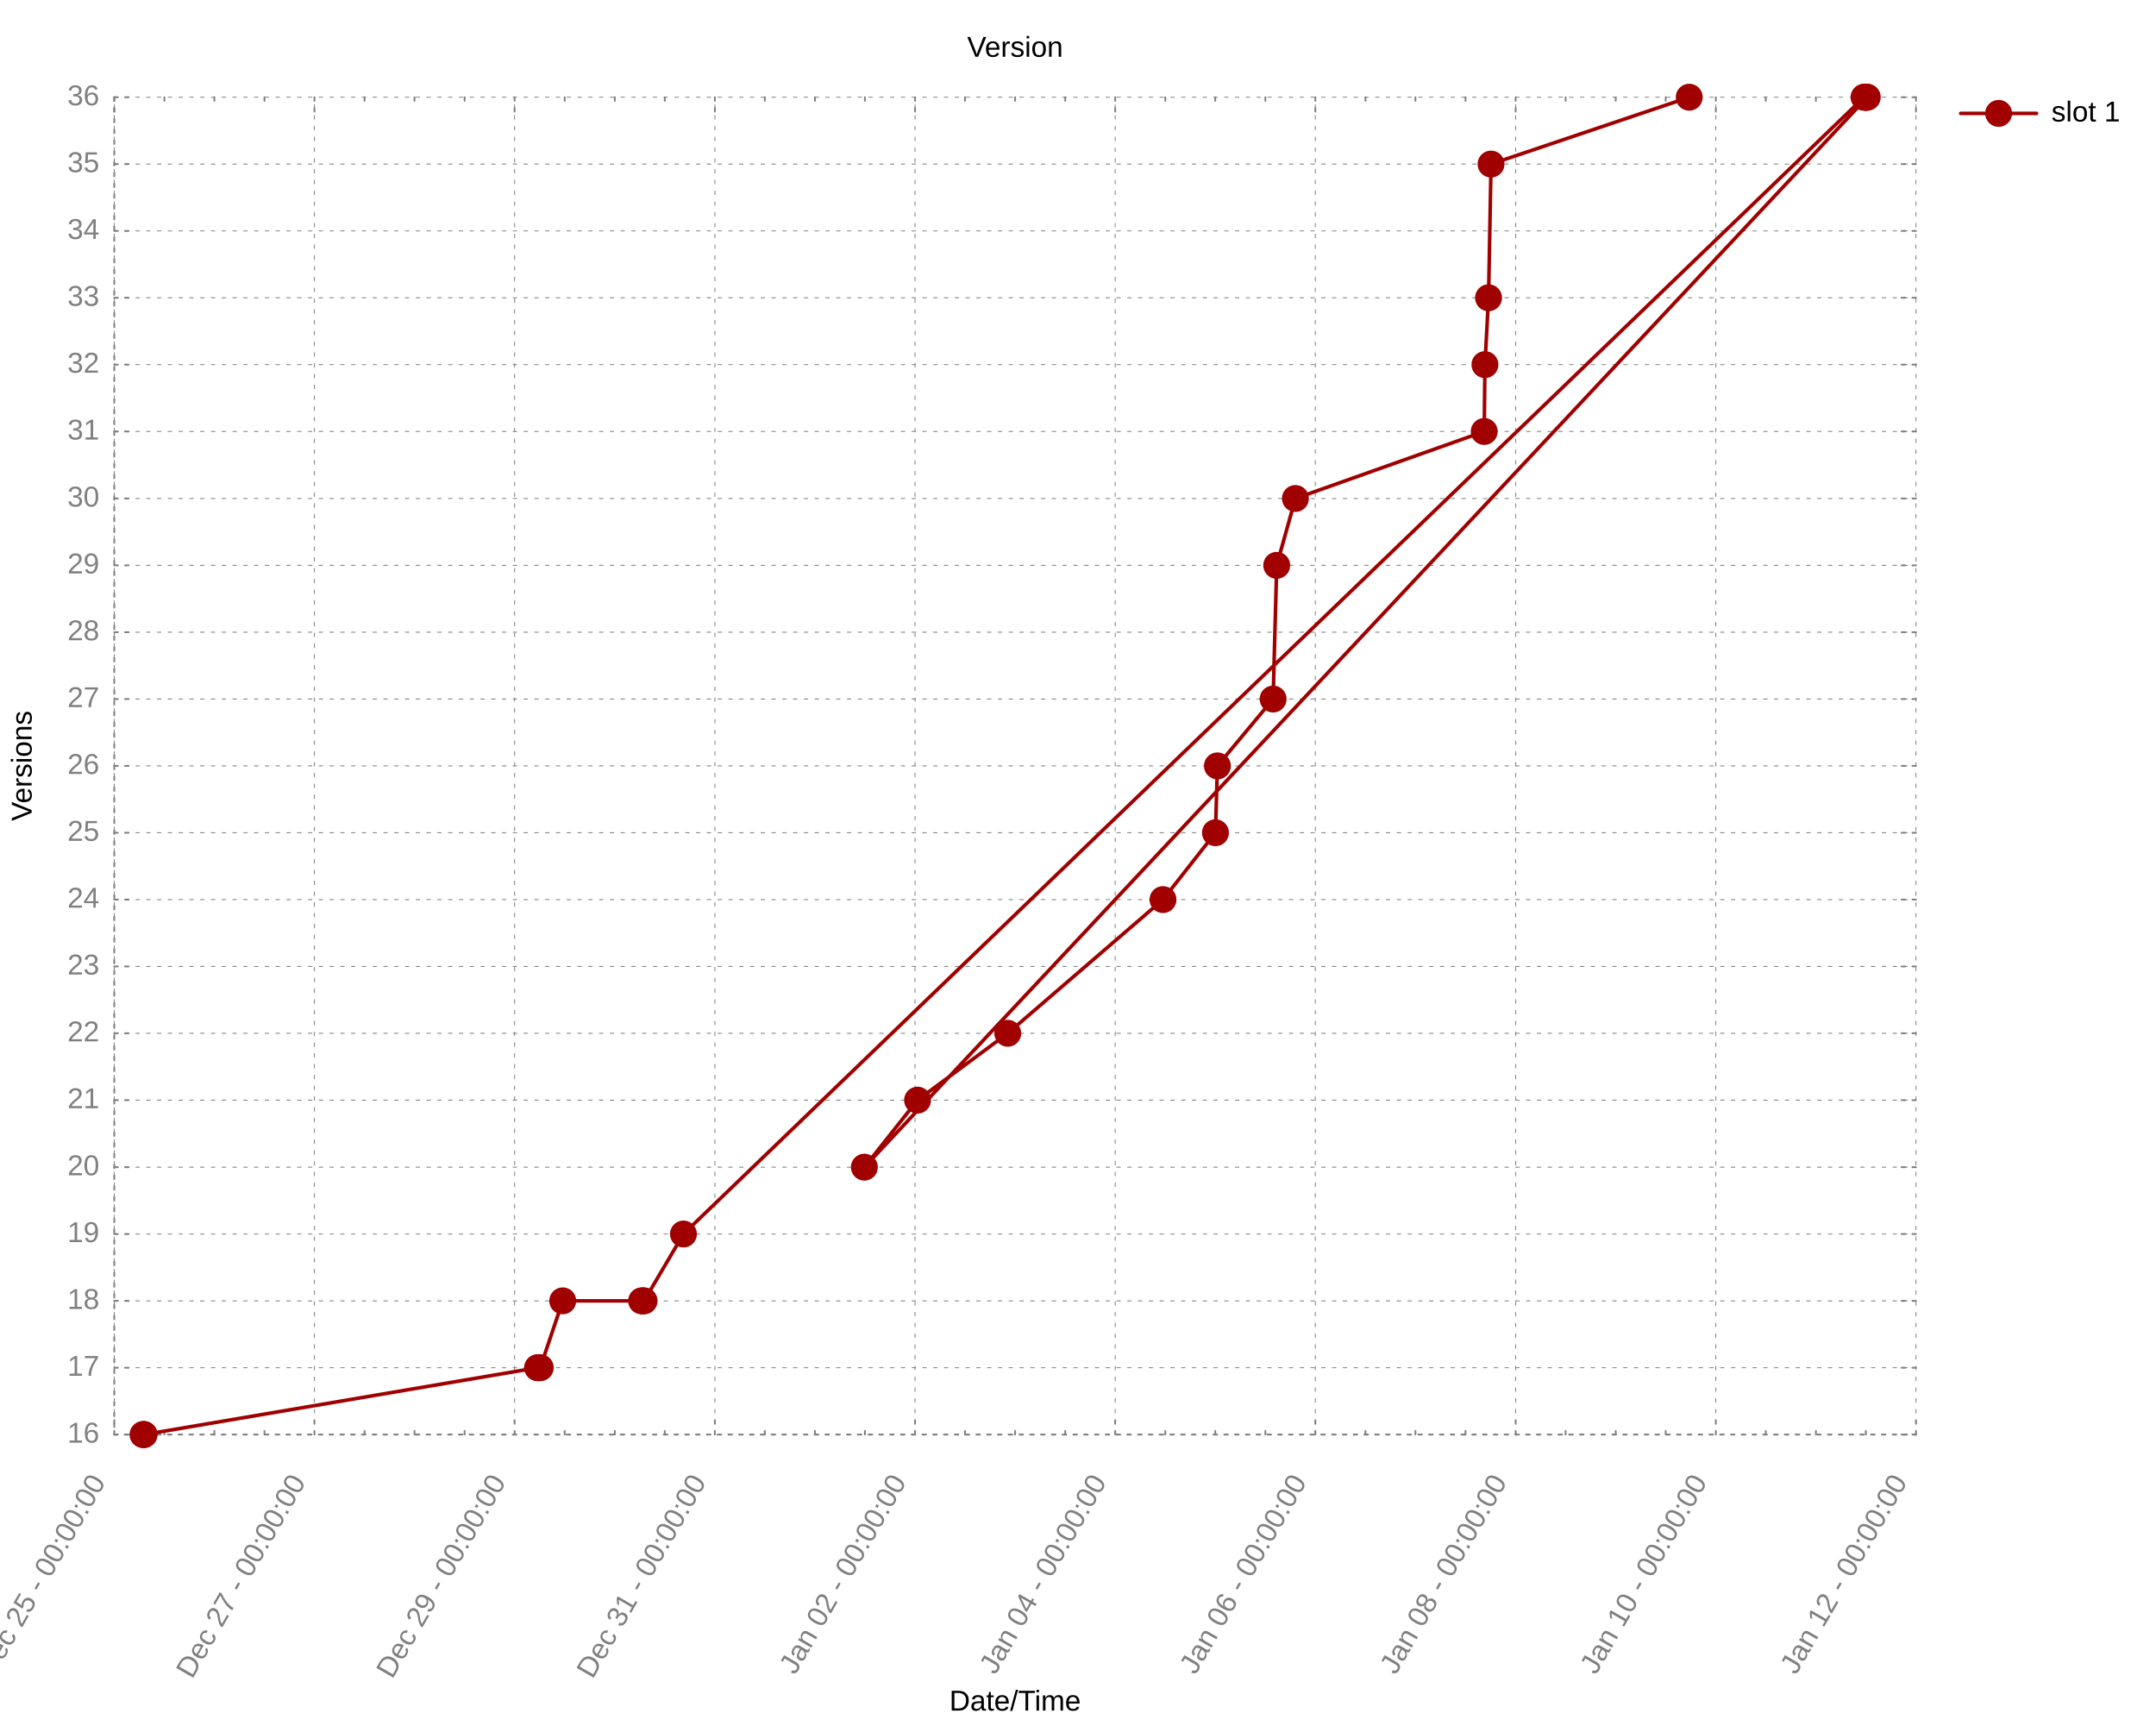
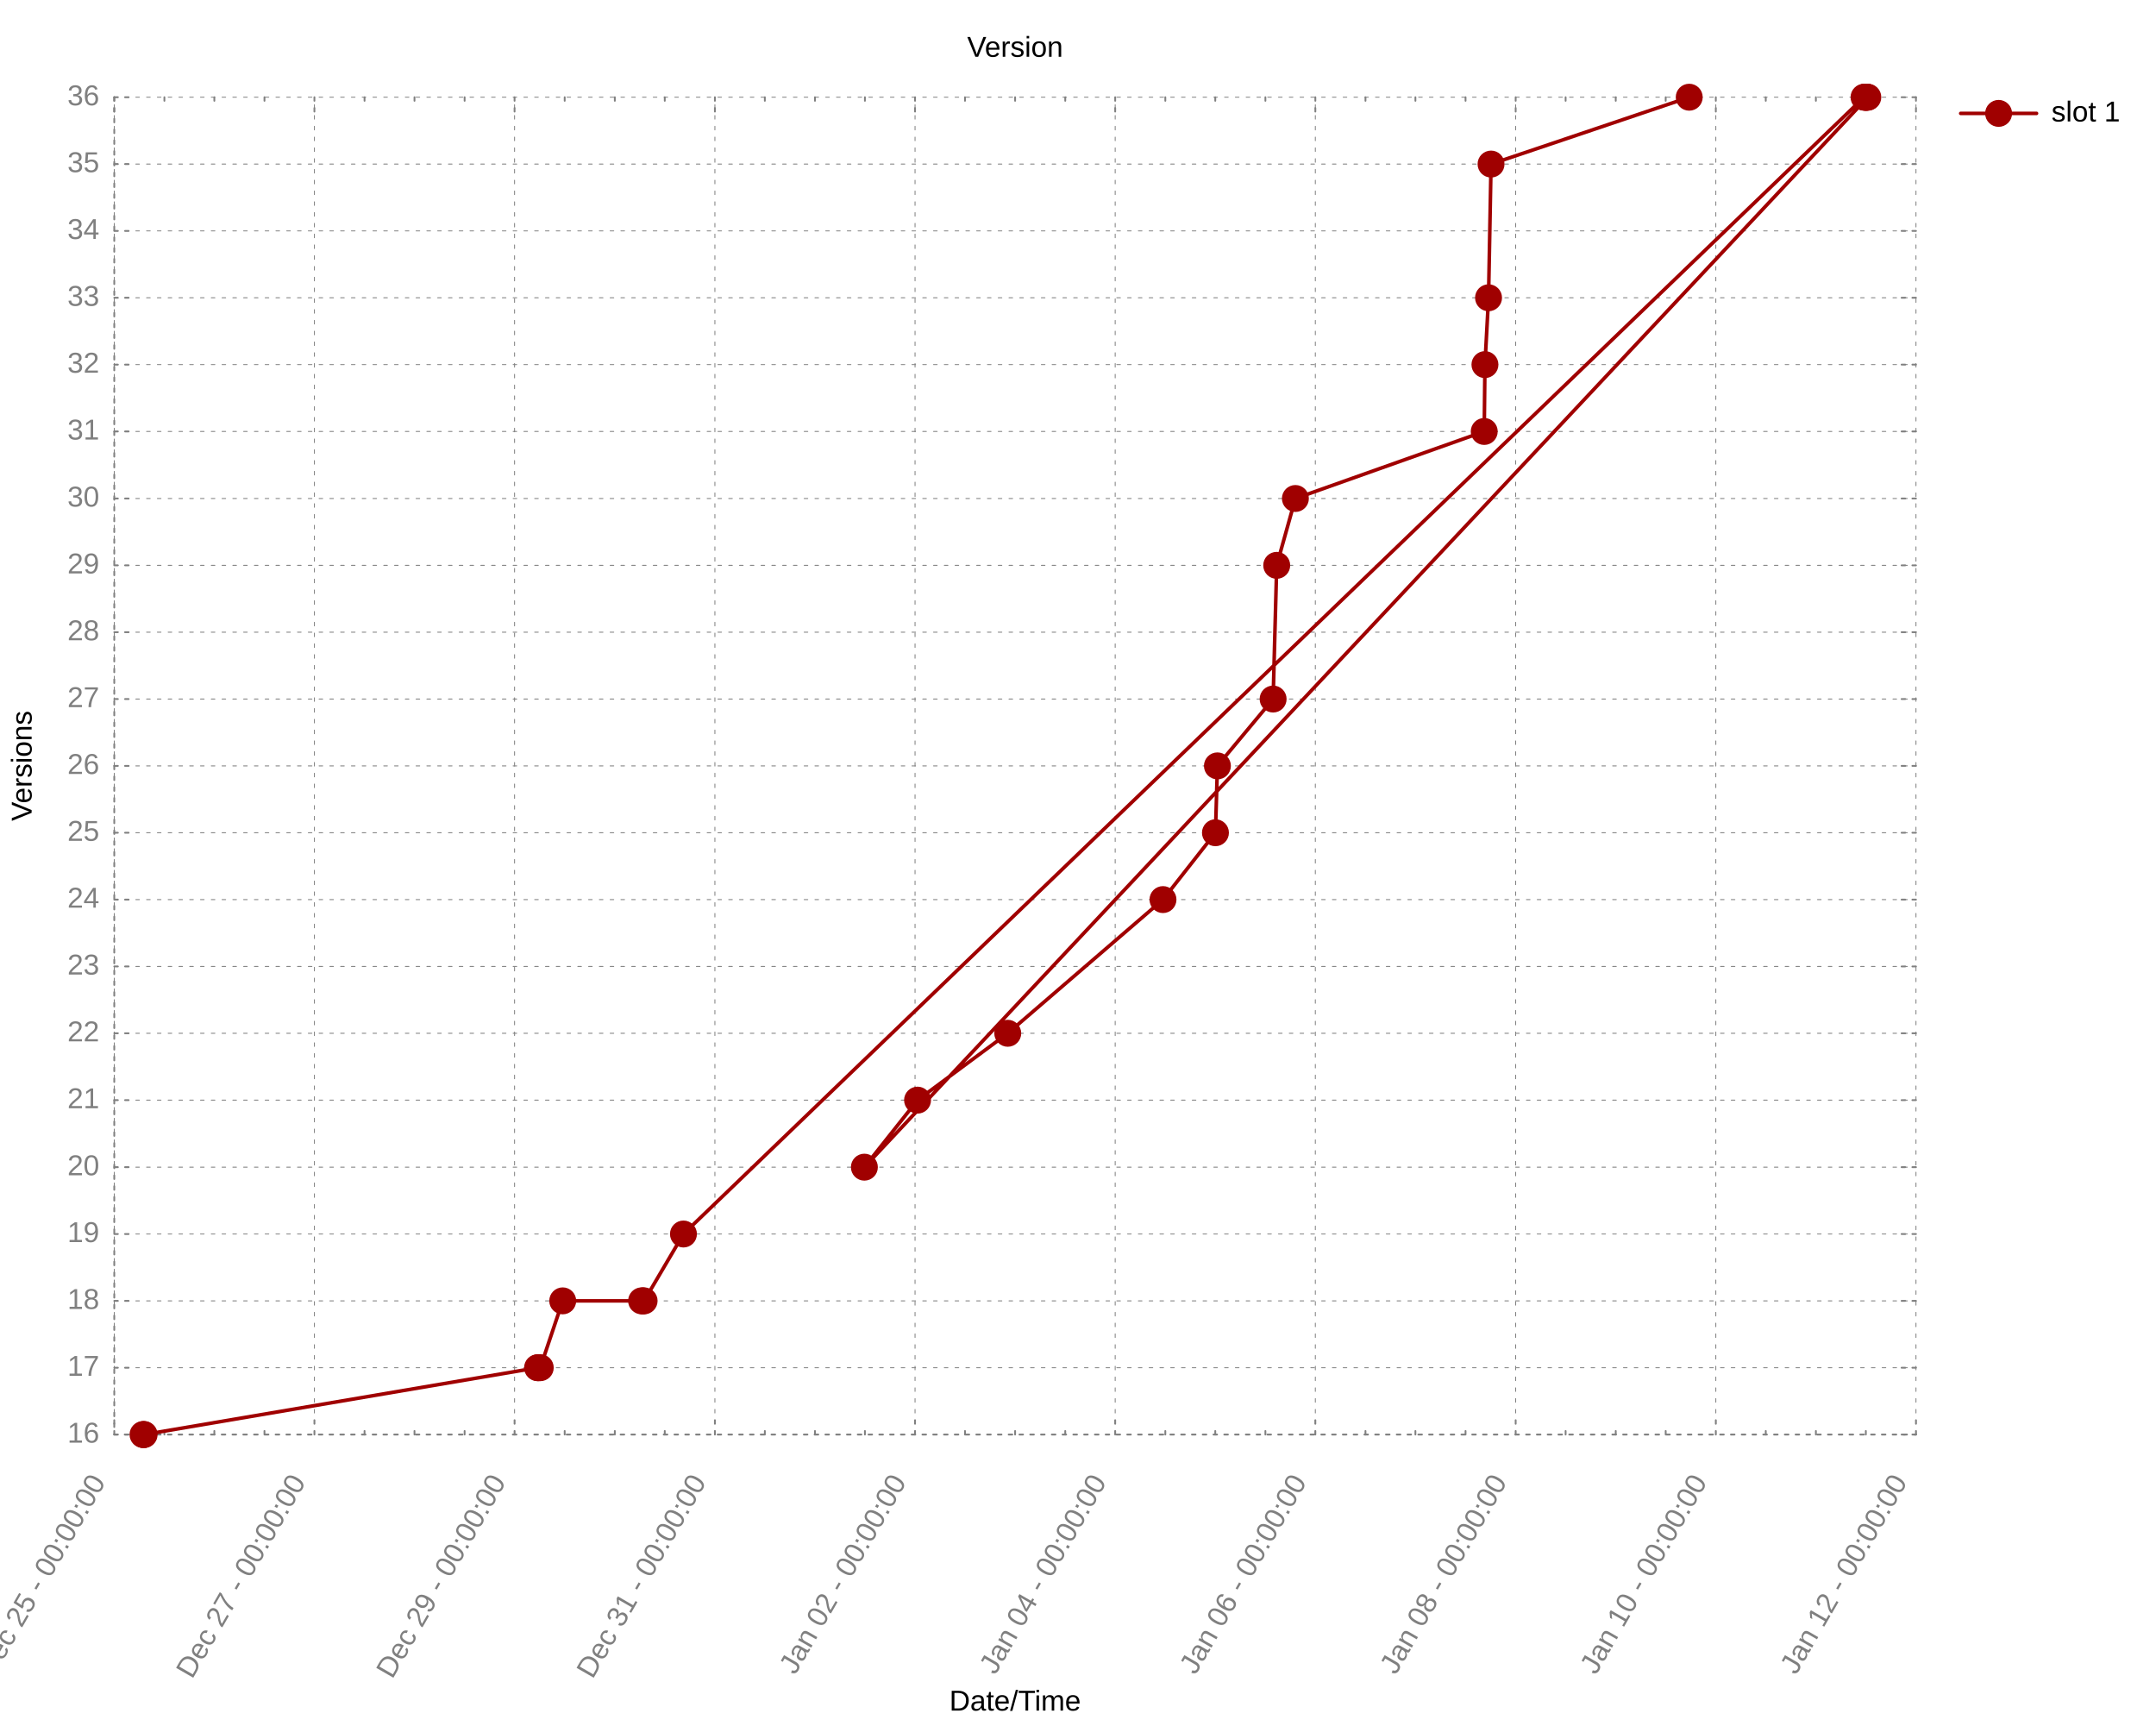
<svg xmlns="http://www.w3.org/2000/svg" xmlns:xlink="http://www.w3.org/1999/xlink" width="1200" height="960" viewBox="0 0 1200 960">
  <g id="gnuplot_canvas">
    <rect x="0" y="0" width="1200" height="960" fill="none" />
    <defs>
      <circle id="gpDot" r="0.5" stroke-width="0.5" />
      <path id="gpPt0" stroke-width="0.222" stroke="currentColor" d="M-1,0 h2 M0,-1 v2" />
      <path id="gpPt1" stroke-width="0.222" stroke="currentColor" d="M-1,-1 L1,1 M1,-1 L-1,1" />
      <path id="gpPt2" stroke-width="0.222" stroke="currentColor" d="M-1,0 L1,0 M0,-1 L0,1 M-1,-1 L1,1 M-1,1 L1,-1" />
      <rect id="gpPt3" stroke-width="0.222" stroke="currentColor" x="-1" y="-1" width="2" height="2" />
      <rect id="gpPt4" stroke-width="0.222" stroke="currentColor" fill="currentColor" x="-1" y="-1" width="2" height="2" />
      <circle id="gpPt5" stroke-width="0.222" stroke="currentColor" cx="0" cy="0" r="1" />
      <use xlink:href="#gpPt5" id="gpPt6" fill="currentColor" stroke="none" />
      <path id="gpPt7" stroke-width="0.222" stroke="currentColor" d="M0,-1.33 L-1.33,0.67 L1.33,0.67 z" />
      <use xlink:href="#gpPt7" id="gpPt8" fill="currentColor" stroke="none" />
      <use xlink:href="#gpPt7" id="gpPt9" stroke="currentColor" transform="rotate(180)" />
      <use xlink:href="#gpPt9" id="gpPt10" fill="currentColor" stroke="none" />
      <use xlink:href="#gpPt3" id="gpPt11" stroke="currentColor" transform="rotate(45)" />
      <use xlink:href="#gpPt11" id="gpPt12" fill="currentColor" stroke="none" />
    </defs>
    <g style="fill:none; color:white; stroke:currentColor; stroke-width:1.00; stroke-linecap:round; stroke-linejoin:round">
</g>
    <g style="fill:none; color:gray; stroke:currentColor; stroke-width:1.00; stroke-linecap:round; stroke-linejoin:round">
</g>
    <g style="fill:none; color:gray; stroke:rgb(128, 128, 128); stroke-width:0.50; stroke-linecap:round; stroke-linejoin:round">
      <path stroke="rgb(128, 128, 128)" stroke-dasharray=" 2,4" class="gridline" d="M63.6,798.3 L1066.4,798.3  h0.01" />
    </g>
    <g style="fill:none; color:gray; stroke:rgb(128, 128, 128); stroke-width:1.00; stroke-linecap:round; stroke-linejoin:round">
      <path stroke="rgb(128, 128, 128)" stroke-dasharray=" 2,4" d="M63.6,798.3 L72.6,798.3 M1066.4,798.3 L1057.4,798.3  h0.01" />
      <g transform="translate(55.3,802.8)" style="stroke:none; fill:rgb(128,128,128); font-family:Arial; font-size:12.00pt; text-anchor:end">
        <text> 16</text>
      </g>
    </g>
    <g style="fill:none; color:gray; stroke:rgb(128, 128, 128); stroke-width:0.50; stroke-linecap:round; stroke-linejoin:round">
      <path stroke="rgb(128, 128, 128)" stroke-dasharray=" 2,4" class="gridline" d="M63.6,761.1 L1066.4,761.1  h0.01" />
    </g>
    <g style="fill:none; color:gray; stroke:rgb(128, 128, 128); stroke-width:1.00; stroke-linecap:round; stroke-linejoin:round">
      <path stroke="rgb(128, 128, 128)" stroke-dasharray=" 2,4" d="M63.6,761.1 L72.6,761.1 M1066.4,761.1 L1057.4,761.1  h0.01" />
      <g transform="translate(55.3,765.6)" style="stroke:none; fill:rgb(128,128,128); font-family:Arial; font-size:12.00pt; text-anchor:end">
        <text> 17</text>
      </g>
    </g>
    <g style="fill:none; color:gray; stroke:rgb(128, 128, 128); stroke-width:0.50; stroke-linecap:round; stroke-linejoin:round">
      <path stroke="rgb(128, 128, 128)" stroke-dasharray=" 2,4" class="gridline" d="M63.6,723.9 L1066.4,723.9  h0.01" />
    </g>
    <g style="fill:none; color:gray; stroke:rgb(128, 128, 128); stroke-width:1.00; stroke-linecap:round; stroke-linejoin:round">
      <path stroke="rgb(128, 128, 128)" stroke-dasharray=" 2,4" d="M63.6,723.9 L72.6,723.9 M1066.4,723.9 L1057.4,723.9  h0.01" />
      <g transform="translate(55.3,728.4)" style="stroke:none; fill:rgb(128,128,128); font-family:Arial; font-size:12.00pt; text-anchor:end">
        <text> 18</text>
      </g>
    </g>
    <g style="fill:none; color:gray; stroke:rgb(128, 128, 128); stroke-width:0.50; stroke-linecap:round; stroke-linejoin:round">
      <path stroke="rgb(128, 128, 128)" stroke-dasharray=" 2,4" class="gridline" d="M63.6,686.7 L1066.4,686.7  h0.01" />
    </g>
    <g style="fill:none; color:gray; stroke:rgb(128, 128, 128); stroke-width:1.00; stroke-linecap:round; stroke-linejoin:round">
      <path stroke="rgb(128, 128, 128)" stroke-dasharray=" 2,4" d="M63.6,686.7 L72.6,686.7 M1066.4,686.7 L1057.4,686.7  h0.01" />
      <g transform="translate(55.3,691.2)" style="stroke:none; fill:rgb(128,128,128); font-family:Arial; font-size:12.00pt; text-anchor:end">
        <text> 19</text>
      </g>
    </g>
    <g style="fill:none; color:gray; stroke:rgb(128, 128, 128); stroke-width:0.50; stroke-linecap:round; stroke-linejoin:round">
      <path stroke="rgb(128, 128, 128)" stroke-dasharray=" 2,4" class="gridline" d="M63.6,649.5 L1066.4,649.5  h0.01" />
    </g>
    <g style="fill:none; color:gray; stroke:rgb(128, 128, 128); stroke-width:1.00; stroke-linecap:round; stroke-linejoin:round">
      <path stroke="rgb(128, 128, 128)" stroke-dasharray=" 2,4" d="M63.6,649.5 L72.6,649.5 M1066.4,649.5 L1057.4,649.5  h0.01" />
      <g transform="translate(55.3,654.0)" style="stroke:none; fill:rgb(128,128,128); font-family:Arial; font-size:12.00pt; text-anchor:end">
        <text> 20</text>
      </g>
    </g>
    <g style="fill:none; color:gray; stroke:rgb(128, 128, 128); stroke-width:0.50; stroke-linecap:round; stroke-linejoin:round">
      <path stroke="rgb(128, 128, 128)" stroke-dasharray=" 2,4" class="gridline" d="M63.6,612.2 L1066.4,612.2  h0.01" />
    </g>
    <g style="fill:none; color:gray; stroke:rgb(128, 128, 128); stroke-width:1.00; stroke-linecap:round; stroke-linejoin:round">
      <path stroke="rgb(128, 128, 128)" stroke-dasharray=" 2,4" d="M63.6,612.2 L72.6,612.2 M1066.4,612.2 L1057.4,612.2  h0.01" />
      <g transform="translate(55.3,616.7)" style="stroke:none; fill:rgb(128,128,128); font-family:Arial; font-size:12.00pt; text-anchor:end">
        <text> 21</text>
      </g>
    </g>
    <g style="fill:none; color:gray; stroke:rgb(128, 128, 128); stroke-width:0.50; stroke-linecap:round; stroke-linejoin:round">
      <path stroke="rgb(128, 128, 128)" stroke-dasharray=" 2,4" class="gridline" d="M63.6,575.0 L1066.4,575.0  h0.01" />
    </g>
    <g style="fill:none; color:gray; stroke:rgb(128, 128, 128); stroke-width:1.00; stroke-linecap:round; stroke-linejoin:round">
      <path stroke="rgb(128, 128, 128)" stroke-dasharray=" 2,4" d="M63.6,575.0 L72.6,575.0 M1066.4,575.0 L1057.4,575.0  h0.01" />
      <g transform="translate(55.3,579.5)" style="stroke:none; fill:rgb(128,128,128); font-family:Arial; font-size:12.00pt; text-anchor:end">
        <text> 22</text>
      </g>
    </g>
    <g style="fill:none; color:gray; stroke:rgb(128, 128, 128); stroke-width:0.50; stroke-linecap:round; stroke-linejoin:round">
      <path stroke="rgb(128, 128, 128)" stroke-dasharray=" 2,4" class="gridline" d="M63.6,537.8 L1066.4,537.8  h0.01" />
    </g>
    <g style="fill:none; color:gray; stroke:rgb(128, 128, 128); stroke-width:1.00; stroke-linecap:round; stroke-linejoin:round">
      <path stroke="rgb(128, 128, 128)" stroke-dasharray=" 2,4" d="M63.6,537.8 L72.6,537.8 M1066.4,537.8 L1057.4,537.8  h0.01" />
      <g transform="translate(55.3,542.3)" style="stroke:none; fill:rgb(128,128,128); font-family:Arial; font-size:12.00pt; text-anchor:end">
        <text> 23</text>
      </g>
    </g>
    <g style="fill:none; color:gray; stroke:rgb(128, 128, 128); stroke-width:0.50; stroke-linecap:round; stroke-linejoin:round">
      <path stroke="rgb(128, 128, 128)" stroke-dasharray=" 2,4" class="gridline" d="M63.6,500.6 L1066.4,500.6  h0.01" />
    </g>
    <g style="fill:none; color:gray; stroke:rgb(128, 128, 128); stroke-width:1.00; stroke-linecap:round; stroke-linejoin:round">
      <path stroke="rgb(128, 128, 128)" stroke-dasharray=" 2,4" d="M63.6,500.6 L72.6,500.6 M1066.4,500.6 L1057.4,500.6  h0.01" />
      <g transform="translate(55.3,505.1)" style="stroke:none; fill:rgb(128,128,128); font-family:Arial; font-size:12.00pt; text-anchor:end">
        <text> 24</text>
      </g>
    </g>
    <g style="fill:none; color:gray; stroke:rgb(128, 128, 128); stroke-width:0.50; stroke-linecap:round; stroke-linejoin:round">
      <path stroke="rgb(128, 128, 128)" stroke-dasharray=" 2,4" class="gridline" d="M63.6,463.4 L1066.4,463.4  h0.01" />
    </g>
    <g style="fill:none; color:gray; stroke:rgb(128, 128, 128); stroke-width:1.00; stroke-linecap:round; stroke-linejoin:round">
      <path stroke="rgb(128, 128, 128)" stroke-dasharray=" 2,4" d="M63.6,463.4 L72.6,463.4 M1066.4,463.4 L1057.4,463.4  h0.01" />
      <g transform="translate(55.3,467.9)" style="stroke:none; fill:rgb(128,128,128); font-family:Arial; font-size:12.00pt; text-anchor:end">
        <text> 25</text>
      </g>
    </g>
    <g style="fill:none; color:gray; stroke:rgb(128, 128, 128); stroke-width:0.50; stroke-linecap:round; stroke-linejoin:round">
      <path stroke="rgb(128, 128, 128)" stroke-dasharray=" 2,4" class="gridline" d="M63.6,426.2 L1066.4,426.2  h0.01" />
    </g>
    <g style="fill:none; color:gray; stroke:rgb(128, 128, 128); stroke-width:1.00; stroke-linecap:round; stroke-linejoin:round">
      <path stroke="rgb(128, 128, 128)" stroke-dasharray=" 2,4" d="M63.6,426.2 L72.6,426.2 M1066.4,426.2 L1057.4,426.2  h0.01" />
      <g transform="translate(55.3,430.7)" style="stroke:none; fill:rgb(128,128,128); font-family:Arial; font-size:12.00pt; text-anchor:end">
        <text> 26</text>
      </g>
    </g>
    <g style="fill:none; color:gray; stroke:rgb(128, 128, 128); stroke-width:0.50; stroke-linecap:round; stroke-linejoin:round">
      <path stroke="rgb(128, 128, 128)" stroke-dasharray=" 2,4" class="gridline" d="M63.6,389.0 L1066.4,389.0  h0.01" />
    </g>
    <g style="fill:none; color:gray; stroke:rgb(128, 128, 128); stroke-width:1.00; stroke-linecap:round; stroke-linejoin:round">
      <path stroke="rgb(128, 128, 128)" stroke-dasharray=" 2,4" d="M63.6,389.0 L72.6,389.0 M1066.4,389.0 L1057.4,389.0  h0.01" />
      <g transform="translate(55.3,393.5)" style="stroke:none; fill:rgb(128,128,128); font-family:Arial; font-size:12.00pt; text-anchor:end">
        <text> 27</text>
      </g>
    </g>
    <g style="fill:none; color:gray; stroke:rgb(128, 128, 128); stroke-width:0.50; stroke-linecap:round; stroke-linejoin:round">
      <path stroke="rgb(128, 128, 128)" stroke-dasharray=" 2,4" class="gridline" d="M63.6,351.8 L1066.4,351.8  h0.01" />
    </g>
    <g style="fill:none; color:gray; stroke:rgb(128, 128, 128); stroke-width:1.00; stroke-linecap:round; stroke-linejoin:round">
      <path stroke="rgb(128, 128, 128)" stroke-dasharray=" 2,4" d="M63.6,351.8 L72.6,351.8 M1066.4,351.8 L1057.4,351.8  h0.01" />
      <g transform="translate(55.3,356.3)" style="stroke:none; fill:rgb(128,128,128); font-family:Arial; font-size:12.00pt; text-anchor:end">
        <text> 28</text>
      </g>
    </g>
    <g style="fill:none; color:gray; stroke:rgb(128, 128, 128); stroke-width:0.50; stroke-linecap:round; stroke-linejoin:round">
      <path stroke="rgb(128, 128, 128)" stroke-dasharray=" 2,4" class="gridline" d="M63.6,314.6 L1066.4,314.6  h0.01" />
    </g>
    <g style="fill:none; color:gray; stroke:rgb(128, 128, 128); stroke-width:1.00; stroke-linecap:round; stroke-linejoin:round">
      <path stroke="rgb(128, 128, 128)" stroke-dasharray=" 2,4" d="M63.6,314.6 L72.6,314.6 M1066.4,314.6 L1057.4,314.6  h0.01" />
      <g transform="translate(55.3,319.1)" style="stroke:none; fill:rgb(128,128,128); font-family:Arial; font-size:12.00pt; text-anchor:end">
        <text> 29</text>
      </g>
    </g>
    <g style="fill:none; color:gray; stroke:rgb(128, 128, 128); stroke-width:0.50; stroke-linecap:round; stroke-linejoin:round">
      <path stroke="rgb(128, 128, 128)" stroke-dasharray=" 2,4" class="gridline" d="M63.6,277.4 L1066.4,277.4  h0.01" />
    </g>
    <g style="fill:none; color:gray; stroke:rgb(128, 128, 128); stroke-width:1.00; stroke-linecap:round; stroke-linejoin:round">
      <path stroke="rgb(128, 128, 128)" stroke-dasharray=" 2,4" d="M63.6,277.4 L72.6,277.4 M1066.4,277.4 L1057.4,277.4  h0.01" />
      <g transform="translate(55.3,281.9)" style="stroke:none; fill:rgb(128,128,128); font-family:Arial; font-size:12.00pt; text-anchor:end">
        <text> 30</text>
      </g>
    </g>
    <g style="fill:none; color:gray; stroke:rgb(128, 128, 128); stroke-width:0.50; stroke-linecap:round; stroke-linejoin:round">
      <path stroke="rgb(128, 128, 128)" stroke-dasharray=" 2,4" class="gridline" d="M63.6,240.1 L1066.4,240.1  h0.01" />
    </g>
    <g style="fill:none; color:gray; stroke:rgb(128, 128, 128); stroke-width:1.00; stroke-linecap:round; stroke-linejoin:round">
      <path stroke="rgb(128, 128, 128)" stroke-dasharray=" 2,4" d="M63.6,240.1 L72.6,240.1 M1066.4,240.1 L1057.4,240.1  h0.01" />
      <g transform="translate(55.3,244.6)" style="stroke:none; fill:rgb(128,128,128); font-family:Arial; font-size:12.00pt; text-anchor:end">
        <text> 31</text>
      </g>
    </g>
    <g style="fill:none; color:gray; stroke:rgb(128, 128, 128); stroke-width:0.50; stroke-linecap:round; stroke-linejoin:round">
      <path stroke="rgb(128, 128, 128)" stroke-dasharray=" 2,4" class="gridline" d="M63.6,202.9 L1066.4,202.9  h0.01" />
    </g>
    <g style="fill:none; color:gray; stroke:rgb(128, 128, 128); stroke-width:1.00; stroke-linecap:round; stroke-linejoin:round">
      <path stroke="rgb(128, 128, 128)" stroke-dasharray=" 2,4" d="M63.6,202.9 L72.6,202.9 M1066.4,202.9 L1057.4,202.9  h0.01" />
      <g transform="translate(55.3,207.4)" style="stroke:none; fill:rgb(128,128,128); font-family:Arial; font-size:12.00pt; text-anchor:end">
        <text> 32</text>
      </g>
    </g>
    <g style="fill:none; color:gray; stroke:rgb(128, 128, 128); stroke-width:0.50; stroke-linecap:round; stroke-linejoin:round">
      <path stroke="rgb(128, 128, 128)" stroke-dasharray=" 2,4" class="gridline" d="M63.6,165.7 L1066.4,165.7  h0.01" />
    </g>
    <g style="fill:none; color:gray; stroke:rgb(128, 128, 128); stroke-width:1.00; stroke-linecap:round; stroke-linejoin:round">
      <path stroke="rgb(128, 128, 128)" stroke-dasharray=" 2,4" d="M63.6,165.7 L72.6,165.7 M1066.4,165.7 L1057.4,165.7  h0.01" />
      <g transform="translate(55.3,170.2)" style="stroke:none; fill:rgb(128,128,128); font-family:Arial; font-size:12.00pt; text-anchor:end">
        <text> 33</text>
      </g>
    </g>
    <g style="fill:none; color:gray; stroke:rgb(128, 128, 128); stroke-width:0.50; stroke-linecap:round; stroke-linejoin:round">
      <path stroke="rgb(128, 128, 128)" stroke-dasharray=" 2,4" class="gridline" d="M63.6,128.5 L1066.4,128.5  h0.01" />
    </g>
    <g style="fill:none; color:gray; stroke:rgb(128, 128, 128); stroke-width:1.00; stroke-linecap:round; stroke-linejoin:round">
      <path stroke="rgb(128, 128, 128)" stroke-dasharray=" 2,4" d="M63.6,128.5 L72.6,128.5 M1066.4,128.5 L1057.4,128.5  h0.01" />
      <g transform="translate(55.3,133.0)" style="stroke:none; fill:rgb(128,128,128); font-family:Arial; font-size:12.00pt; text-anchor:end">
        <text> 34</text>
      </g>
    </g>
    <g style="fill:none; color:gray; stroke:rgb(128, 128, 128); stroke-width:0.50; stroke-linecap:round; stroke-linejoin:round">
      <path stroke="rgb(128, 128, 128)" stroke-dasharray=" 2,4" class="gridline" d="M63.6,91.3 L1066.4,91.3  h0.01" />
    </g>
    <g style="fill:none; color:gray; stroke:rgb(128, 128, 128); stroke-width:1.00; stroke-linecap:round; stroke-linejoin:round">
      <path stroke="rgb(128, 128, 128)" stroke-dasharray=" 2,4" d="M63.6,91.3 L72.6,91.3 M1066.4,91.3 L1057.4,91.3  h0.01" />
      <g transform="translate(55.3,95.8)" style="stroke:none; fill:rgb(128,128,128); font-family:Arial; font-size:12.00pt; text-anchor:end">
        <text> 35</text>
      </g>
    </g>
    <g style="fill:none; color:gray; stroke:rgb(128, 128, 128); stroke-width:0.50; stroke-linecap:round; stroke-linejoin:round">
      <path stroke="rgb(128, 128, 128)" stroke-dasharray=" 2,4" class="gridline" d="M63.6,54.1 L1066.4,54.1  h0.01" />
    </g>
    <g style="fill:none; color:gray; stroke:rgb(128, 128, 128); stroke-width:1.00; stroke-linecap:round; stroke-linejoin:round">
      <path stroke="rgb(128, 128, 128)" stroke-dasharray=" 2,4" d="M63.6,54.1 L72.6,54.1 M1066.4,54.1 L1057.4,54.1  h0.01" />
      <g transform="translate(55.3,58.6)" style="stroke:none; fill:rgb(128,128,128); font-family:Arial; font-size:12.00pt; text-anchor:end">
        <text> 36</text>
      </g>
    </g>
    <g style="fill:none; color:gray; stroke:rgb(128, 128, 128); stroke-width:0.50; stroke-linecap:round; stroke-linejoin:round">
      <path stroke="rgb(128, 128, 128)" stroke-dasharray=" 2,4" class="gridline" d="M63.6,798.3 L63.6,54.1  h0.01" />
    </g>
    <g style="fill:none; color:gray; stroke:rgb(128, 128, 128); stroke-width:1.00; stroke-linecap:round; stroke-linejoin:round">
      <path stroke="rgb(128, 128, 128)" stroke-dasharray=" 2,4" d="M63.6,798.3 L63.6,789.3 M63.6,54.1 L63.6,63.1  h0.01" />
      <g transform="translate(59.1,806.6) rotate(-60)" style="stroke:none; fill:rgb(128,128,128); font-family:Arial; font-size:12.00pt; text-anchor:end">
        <text />
      </g>
      <g transform="translate(59.1,824.6) rotate(-60)" style="stroke:none; fill:rgb(128,128,128); font-family:Arial; font-size:12.00pt; text-anchor:end">
        <text>Dec 25 - 00:00:00</text>
      </g>
      <path stroke="rgb(128, 128, 128)" stroke-dasharray=" 2,4" d="M91.5,798.3 L91.5,793.8 M91.5,54.1 L91.5,58.6 M119.3,798.3 L119.3,793.8 M119.3,54.1 L119.3,58.6    M147.2,798.3 L147.2,793.8 M147.2,54.1 L147.2,58.6  h0.01" />
    </g>
    <g style="fill:none; color:gray; stroke:rgb(128, 128, 128); stroke-width:0.50; stroke-linecap:round; stroke-linejoin:round">
      <path stroke="rgb(128, 128, 128)" stroke-dasharray=" 2,4" class="gridline" d="M175.0,798.3 L175.0,54.1  h0.01" />
    </g>
    <g style="fill:none; color:gray; stroke:rgb(128, 128, 128); stroke-width:1.00; stroke-linecap:round; stroke-linejoin:round">
      <path stroke="rgb(128, 128, 128)" stroke-dasharray=" 2,4" d="M175.0,798.3 L175.0,789.3 M175.0,54.1 L175.0,63.1  h0.01" />
      <g transform="translate(170.5,806.6) rotate(-60)" style="stroke:none; fill:rgb(128,128,128); font-family:Arial; font-size:12.00pt; text-anchor:end">
        <text />
      </g>
      <g transform="translate(170.5,824.6) rotate(-60)" style="stroke:none; fill:rgb(128,128,128); font-family:Arial; font-size:12.00pt; text-anchor:end">
        <text>Dec 27 - 00:00:00</text>
      </g>
      <path stroke="rgb(128, 128, 128)" stroke-dasharray=" 2,4" d="M202.9,798.3 L202.9,793.8 M202.9,54.1 L202.9,58.6 M230.7,798.3 L230.7,793.8 M230.7,54.1 L230.7,58.6    M258.6,798.3 L258.6,793.8 M258.6,54.1 L258.6,58.6  h0.01" />
    </g>
    <g style="fill:none; color:gray; stroke:rgb(128, 128, 128); stroke-width:0.50; stroke-linecap:round; stroke-linejoin:round">
      <path stroke="rgb(128, 128, 128)" stroke-dasharray=" 2,4" class="gridline" d="M286.4,798.3 L286.4,54.1  h0.01" />
    </g>
    <g style="fill:none; color:gray; stroke:rgb(128, 128, 128); stroke-width:1.00; stroke-linecap:round; stroke-linejoin:round">
      <path stroke="rgb(128, 128, 128)" stroke-dasharray=" 2,4" d="M286.4,798.3 L286.4,789.3 M286.4,54.1 L286.4,63.1  h0.01" />
      <g transform="translate(281.9,806.6) rotate(-60)" style="stroke:none; fill:rgb(128,128,128); font-family:Arial; font-size:12.00pt; text-anchor:end">
        <text />
      </g>
      <g transform="translate(281.9,824.6) rotate(-60)" style="stroke:none; fill:rgb(128,128,128); font-family:Arial; font-size:12.00pt; text-anchor:end">
        <text>Dec 29 - 00:00:00</text>
      </g>
      <path stroke="rgb(128, 128, 128)" stroke-dasharray=" 2,4" d="M314.3,798.3 L314.3,793.8 M314.3,54.1 L314.3,58.6 M342.2,798.3 L342.2,793.8 M342.2,54.1 L342.2,58.6    M370.0,798.3 L370.0,793.8 M370.0,54.1 L370.0,58.6  h0.01" />
    </g>
    <g style="fill:none; color:gray; stroke:rgb(128, 128, 128); stroke-width:0.50; stroke-linecap:round; stroke-linejoin:round">
      <path stroke="rgb(128, 128, 128)" stroke-dasharray=" 2,4" class="gridline" d="M397.9,798.3 L397.9,54.1  h0.01" />
    </g>
    <g style="fill:none; color:gray; stroke:rgb(128, 128, 128); stroke-width:1.00; stroke-linecap:round; stroke-linejoin:round">
      <path stroke="rgb(128, 128, 128)" stroke-dasharray=" 2,4" d="M397.9,798.3 L397.9,789.3 M397.9,54.1 L397.9,63.1  h0.01" />
      <g transform="translate(393.4,806.6) rotate(-60)" style="stroke:none; fill:rgb(128,128,128); font-family:Arial; font-size:12.00pt; text-anchor:end">
        <text />
      </g>
      <g transform="translate(393.4,824.6) rotate(-60)" style="stroke:none; fill:rgb(128,128,128); font-family:Arial; font-size:12.00pt; text-anchor:end">
        <text>Dec 31 - 00:00:00</text>
      </g>
      <path stroke="rgb(128, 128, 128)" stroke-dasharray=" 2,4" d="M425.7,798.3 L425.7,793.8 M425.7,54.1 L425.7,58.6 M453.6,798.3 L453.6,793.8 M453.6,54.1 L453.6,58.6    M481.4,798.3 L481.4,793.8 M481.4,54.1 L481.4,58.6  h0.01" />
    </g>
    <g style="fill:none; color:gray; stroke:rgb(128, 128, 128); stroke-width:0.50; stroke-linecap:round; stroke-linejoin:round">
      <path stroke="rgb(128, 128, 128)" stroke-dasharray=" 2,4" class="gridline" d="M509.3,798.3 L509.3,54.1  h0.01" />
    </g>
    <g style="fill:none; color:gray; stroke:rgb(128, 128, 128); stroke-width:1.00; stroke-linecap:round; stroke-linejoin:round">
      <path stroke="rgb(128, 128, 128)" stroke-dasharray=" 2,4" d="M509.3,798.3 L509.3,789.3 M509.3,54.1 L509.3,63.1  h0.01" />
      <g transform="translate(504.8,806.6) rotate(-60)" style="stroke:none; fill:rgb(128,128,128); font-family:Arial; font-size:12.00pt; text-anchor:end">
        <text />
      </g>
      <g transform="translate(504.8,824.6) rotate(-60)" style="stroke:none; fill:rgb(128,128,128); font-family:Arial; font-size:12.00pt; text-anchor:end">
        <text>Jan 02 - 00:00:00</text>
      </g>
      <path stroke="rgb(128, 128, 128)" stroke-dasharray=" 2,4" d="M537.1,798.3 L537.1,793.8 M537.1,54.1 L537.1,58.6 M565.0,798.3 L565.0,793.8 M565.0,54.1 L565.0,58.6    M592.9,798.3 L592.9,793.8 M592.9,54.1 L592.9,58.6  h0.01" />
    </g>
    <g style="fill:none; color:gray; stroke:rgb(128, 128, 128); stroke-width:0.50; stroke-linecap:round; stroke-linejoin:round">
      <path stroke="rgb(128, 128, 128)" stroke-dasharray=" 2,4" class="gridline" d="M620.7,798.3 L620.7,54.1  h0.01" />
    </g>
    <g style="fill:none; color:gray; stroke:rgb(128, 128, 128); stroke-width:1.00; stroke-linecap:round; stroke-linejoin:round">
      <path stroke="rgb(128, 128, 128)" stroke-dasharray=" 2,4" d="M620.7,798.3 L620.7,789.3 M620.7,54.1 L620.7,63.1  h0.01" />
      <g transform="translate(616.2,806.6) rotate(-60)" style="stroke:none; fill:rgb(128,128,128); font-family:Arial; font-size:12.00pt; text-anchor:end">
        <text />
      </g>
      <g transform="translate(616.2,824.6) rotate(-60)" style="stroke:none; fill:rgb(128,128,128); font-family:Arial; font-size:12.00pt; text-anchor:end">
        <text>Jan 04 - 00:00:00</text>
      </g>
      <path stroke="rgb(128, 128, 128)" stroke-dasharray=" 2,4" d="M648.6,798.3 L648.6,793.8 M648.6,54.1 L648.6,58.6 M676.4,798.3 L676.4,793.8 M676.4,54.1 L676.4,58.6    M704.3,798.3 L704.3,793.8 M704.3,54.1 L704.3,58.6  h0.01" />
    </g>
    <g style="fill:none; color:gray; stroke:rgb(128, 128, 128); stroke-width:0.50; stroke-linecap:round; stroke-linejoin:round">
      <path stroke="rgb(128, 128, 128)" stroke-dasharray=" 2,4" class="gridline" d="M732.1,798.3 L732.1,54.1  h0.01" />
    </g>
    <g style="fill:none; color:gray; stroke:rgb(128, 128, 128); stroke-width:1.00; stroke-linecap:round; stroke-linejoin:round">
      <path stroke="rgb(128, 128, 128)" stroke-dasharray=" 2,4" d="M732.1,798.3 L732.1,789.3 M732.1,54.1 L732.1,63.1  h0.01" />
      <g transform="translate(727.6,806.6) rotate(-60)" style="stroke:none; fill:rgb(128,128,128); font-family:Arial; font-size:12.00pt; text-anchor:end">
        <text />
      </g>
      <g transform="translate(727.6,824.6) rotate(-60)" style="stroke:none; fill:rgb(128,128,128); font-family:Arial; font-size:12.00pt; text-anchor:end">
        <text>Jan 06 - 00:00:00</text>
      </g>
      <path stroke="rgb(128, 128, 128)" stroke-dasharray=" 2,4" d="M760.0,798.3 L760.0,793.8 M760.0,54.1 L760.0,58.6 M787.8,798.3 L787.8,793.8 M787.8,54.1 L787.8,58.6    M815.7,798.3 L815.7,793.8 M815.7,54.1 L815.7,58.6  h0.01" />
    </g>
    <g style="fill:none; color:gray; stroke:rgb(128, 128, 128); stroke-width:0.50; stroke-linecap:round; stroke-linejoin:round">
      <path stroke="rgb(128, 128, 128)" stroke-dasharray=" 2,4" class="gridline" d="M843.6,798.3 L843.6,54.1  h0.01" />
    </g>
    <g style="fill:none; color:gray; stroke:rgb(128, 128, 128); stroke-width:1.00; stroke-linecap:round; stroke-linejoin:round">
      <path stroke="rgb(128, 128, 128)" stroke-dasharray=" 2,4" d="M843.6,798.3 L843.6,789.3 M843.6,54.1 L843.6,63.1  h0.01" />
      <g transform="translate(839.1,806.6) rotate(-60)" style="stroke:none; fill:rgb(128,128,128); font-family:Arial; font-size:12.00pt; text-anchor:end">
        <text />
      </g>
      <g transform="translate(839.1,824.6) rotate(-60)" style="stroke:none; fill:rgb(128,128,128); font-family:Arial; font-size:12.00pt; text-anchor:end">
        <text>Jan 08 - 00:00:00</text>
      </g>
      <path stroke="rgb(128, 128, 128)" stroke-dasharray=" 2,4" d="M871.4,798.3 L871.4,793.8 M871.4,54.1 L871.4,58.6 M899.3,798.3 L899.3,793.8 M899.3,54.1 L899.3,58.6    M927.1,798.3 L927.1,793.8 M927.1,54.1 L927.1,58.6  h0.01" />
    </g>
    <g style="fill:none; color:gray; stroke:rgb(128, 128, 128); stroke-width:0.50; stroke-linecap:round; stroke-linejoin:round">
      <path stroke="rgb(128, 128, 128)" stroke-dasharray=" 2,4" class="gridline" d="M955.0,798.3 L955.0,54.1  h0.01" />
    </g>
    <g style="fill:none; color:gray; stroke:rgb(128, 128, 128); stroke-width:1.00; stroke-linecap:round; stroke-linejoin:round">
      <path stroke="rgb(128, 128, 128)" stroke-dasharray=" 2,4" d="M955.0,798.3 L955.0,789.3 M955.0,54.1 L955.0,63.1  h0.01" />
      <g transform="translate(950.5,806.6) rotate(-60)" style="stroke:none; fill:rgb(128,128,128); font-family:Arial; font-size:12.00pt; text-anchor:end">
        <text />
      </g>
      <g transform="translate(950.5,824.6) rotate(-60)" style="stroke:none; fill:rgb(128,128,128); font-family:Arial; font-size:12.00pt; text-anchor:end">
        <text>Jan 10 - 00:00:00</text>
      </g>
      <path stroke="rgb(128, 128, 128)" stroke-dasharray=" 2,4" d="M982.8,798.3 L982.8,793.8 M982.8,54.1 L982.8,58.6 M1010.7,798.3 L1010.7,793.8 M1010.7,54.1 L1010.7,58.6    M1038.5,798.3 L1038.5,793.8 M1038.5,54.1 L1038.5,58.6  h0.01" />
    </g>
    <g style="fill:none; color:gray; stroke:rgb(128, 128, 128); stroke-width:0.50; stroke-linecap:round; stroke-linejoin:round">
      <path stroke="rgb(128, 128, 128)" stroke-dasharray=" 2,4" class="gridline" d="M1066.4,798.3 L1066.4,54.1  h0.01" />
    </g>
    <g style="fill:none; color:gray; stroke:rgb(128, 128, 128); stroke-width:1.00; stroke-linecap:round; stroke-linejoin:round">
      <path stroke="rgb(128, 128, 128)" stroke-dasharray=" 2,4" d="M1066.4,798.3 L1066.4,789.3 M1066.4,54.1 L1066.4,63.1  h0.01" />
      <g transform="translate(1061.9,806.6) rotate(-60)" style="stroke:none; fill:rgb(128,128,128); font-family:Arial; font-size:12.00pt; text-anchor:end">
        <text />
      </g>
      <g transform="translate(1061.9,824.6) rotate(-60)" style="stroke:none; fill:rgb(128,128,128); font-family:Arial; font-size:12.00pt; text-anchor:end">
        <text>Jan 12 - 00:00:00</text>
      </g>
      <path stroke="rgb(128, 128, 128)" stroke-dasharray=" 2,4" d="M63.6,54.1 L63.6,798.3 L1066.4,798.3 M1066.4,54.1 M63.6,54.1  h0.01" />
      <g transform="translate(17.6,426.2) rotate(270)" style="stroke:none; fill:black; font-family:Arial; font-size:12.00pt; text-anchor:middle">
        <text>Versions</text>
      </g>
    </g>
    <g style="fill:none; color:black; stroke:currentColor; stroke-width:1.00; stroke-linecap:round; stroke-linejoin:round">
      <g transform="translate(565.0,951.9)" style="stroke:none; fill:black; font-family:Arial; font-size:12.00pt; text-anchor:middle">
        <text>Date/Time</text>
      </g>
      <g transform="translate(565.0,31.6)" style="stroke:none; fill:black; font-family:Arial; font-size:12.00pt; text-anchor:middle">
        <text>Version</text>
      </g>
    </g>
    <g style="fill:none; color:gray; stroke:currentColor; stroke-width:1.00; stroke-linecap:round; stroke-linejoin:round">
</g>
    <g id="gnuplot_plot_1">
      <g style="fill:none; color:white; stroke:rgb(128, 128, 128); stroke-width:2.00; stroke-linecap:round; stroke-linejoin:round">
</g>
      <g style="fill:none; color:red; stroke:currentColor; stroke-width:2.00; stroke-linecap:round; stroke-linejoin:round">
        <g transform="translate(1141.8,67.6)" style="stroke:none; fill:black; font-family:Arial; font-size:12.00pt; text-anchor:start">
          <text>slot 1</text>
        </g>
-         <path stroke="rgb(160,   0,   0)" d="M1091.3,63.1 L1133.5,63.1 M79.6,798.3 L80.0,798.3 L80.2,798.3 L299.2,761.1 L299.6,761.1 L300.7,761.1    L313.2,723.9 L357.1,723.9 L357.8,723.9 L358.5,723.9 L380.4,686.7 L1037.5,54.1 L1037.9,54.1 L1038.2,54.1    L1038.6,54.1 L1038.9,54.1 L1039.3,54.1 L481.1,649.5 L510.7,612.2 L560.9,575.0 L647.3,500.6 L676.5,463.4    L677.6,426.2 L708.6,389.0 L710.6,314.6 L721.0,277.4 L826.1,240.1 L826.5,202.9 L828.5,165.7 L829.9,91.3    L940.2,54.1  h0.01" />
+         <path stroke="rgb(160,   0,   0)" d="M1091.3,63.1 L1133.5,63.1 M79.6,798.3 L80.0,798.3 L80.2,798.3 L299.2,761.1 L299.6,761.1 L300.7,761.1    L313.2,723.9 L357.1,723.9 L357.8,723.9 L358.5,723.9 L380.4,686.7 L1037.5,54.1 L1037.9,54.1 L1038.2,54.1    L1038.6,54.1 L1038.9,54.1 L1039.3,54.1 L1039.6,54.1 L481.1,649.5 L510.7,612.2 L560.9,575.0 L647.3,500.6    L676.5,463.4 L677.6,426.2 L708.6,389.0 L710.6,314.6 L721.0,277.4 L826.1,240.1 L826.5,202.9 L828.5,165.7    L829.9,91.3 L940.2,54.1  h0.01" />
        <use xlink:href="#gpPt6" transform="translate(79.6,798.3) scale(6.75)" color="rgb(160,   0,   0)" />
        <use xlink:href="#gpPt6" transform="translate(80.0,798.3) scale(6.75)" color="rgb(160,   0,   0)" />
        <use xlink:href="#gpPt6" transform="translate(80.2,798.3) scale(6.75)" color="rgb(160,   0,   0)" />
        <use xlink:href="#gpPt6" transform="translate(299.2,761.1) scale(6.75)" color="rgb(160,   0,   0)" />
        <use xlink:href="#gpPt6" transform="translate(299.6,761.1) scale(6.75)" color="rgb(160,   0,   0)" />
        <use xlink:href="#gpPt6" transform="translate(300.7,761.1) scale(6.75)" color="rgb(160,   0,   0)" />
        <use xlink:href="#gpPt6" transform="translate(313.2,723.9) scale(6.75)" color="rgb(160,   0,   0)" />
        <use xlink:href="#gpPt6" transform="translate(357.1,723.9) scale(6.75)" color="rgb(160,   0,   0)" />
        <use xlink:href="#gpPt6" transform="translate(357.8,723.9) scale(6.75)" color="rgb(160,   0,   0)" />
        <use xlink:href="#gpPt6" transform="translate(358.5,723.9) scale(6.75)" color="rgb(160,   0,   0)" />
        <use xlink:href="#gpPt6" transform="translate(380.4,686.7) scale(6.75)" color="rgb(160,   0,   0)" />
        <use xlink:href="#gpPt6" transform="translate(1037.5,54.1) scale(6.75)" color="rgb(160,   0,   0)" />
        <use xlink:href="#gpPt6" transform="translate(1037.9,54.1) scale(6.75)" color="rgb(160,   0,   0)" />
        <use xlink:href="#gpPt6" transform="translate(1038.2,54.1) scale(6.75)" color="rgb(160,   0,   0)" />
        <use xlink:href="#gpPt6" transform="translate(1038.6,54.1) scale(6.75)" color="rgb(160,   0,   0)" />
        <use xlink:href="#gpPt6" transform="translate(1038.9,54.1) scale(6.75)" color="rgb(160,   0,   0)" />
        <use xlink:href="#gpPt6" transform="translate(1039.3,54.1) scale(6.75)" color="rgb(160,   0,   0)" />
+         <use xlink:href="#gpPt6" transform="translate(1039.6,54.1) scale(6.75)" color="rgb(160,   0,   0)" />
        <use xlink:href="#gpPt6" transform="translate(481.1,649.5) scale(6.75)" color="rgb(160,   0,   0)" />
        <use xlink:href="#gpPt6" transform="translate(510.7,612.2) scale(6.75)" color="rgb(160,   0,   0)" />
        <use xlink:href="#gpPt6" transform="translate(560.9,575.0) scale(6.75)" color="rgb(160,   0,   0)" />
        <use xlink:href="#gpPt6" transform="translate(647.3,500.6) scale(6.75)" color="rgb(160,   0,   0)" />
        <use xlink:href="#gpPt6" transform="translate(676.5,463.4) scale(6.75)" color="rgb(160,   0,   0)" />
        <use xlink:href="#gpPt6" transform="translate(677.6,426.2) scale(6.75)" color="rgb(160,   0,   0)" />
        <use xlink:href="#gpPt6" transform="translate(708.6,389.0) scale(6.75)" color="rgb(160,   0,   0)" />
        <use xlink:href="#gpPt6" transform="translate(710.6,314.6) scale(6.75)" color="rgb(160,   0,   0)" />
        <use xlink:href="#gpPt6" transform="translate(721.0,277.4) scale(6.75)" color="rgb(160,   0,   0)" />
        <use xlink:href="#gpPt6" transform="translate(826.1,240.1) scale(6.75)" color="rgb(160,   0,   0)" />
        <use xlink:href="#gpPt6" transform="translate(826.5,202.9) scale(6.75)" color="rgb(160,   0,   0)" />
        <use xlink:href="#gpPt6" transform="translate(828.5,165.7) scale(6.75)" color="rgb(160,   0,   0)" />
        <use xlink:href="#gpPt6" transform="translate(829.9,91.3) scale(6.75)" color="rgb(160,   0,   0)" />
        <use xlink:href="#gpPt6" transform="translate(940.2,54.1) scale(6.75)" color="rgb(160,   0,   0)" />
        <use xlink:href="#gpPt6" transform="translate(1112.4,63.1) scale(6.75)" color="rgb(160,   0,   0)" />
      </g>
    </g>
    <g style="fill:none; color:white; stroke:rgb(160,   0,   0); stroke-width:1.00; stroke-linecap:round; stroke-linejoin:round">
</g>
    <g style="fill:none; color:gray; stroke:currentColor; stroke-width:1.00; stroke-linecap:round; stroke-linejoin:round">
</g>
  </g>
</svg>
